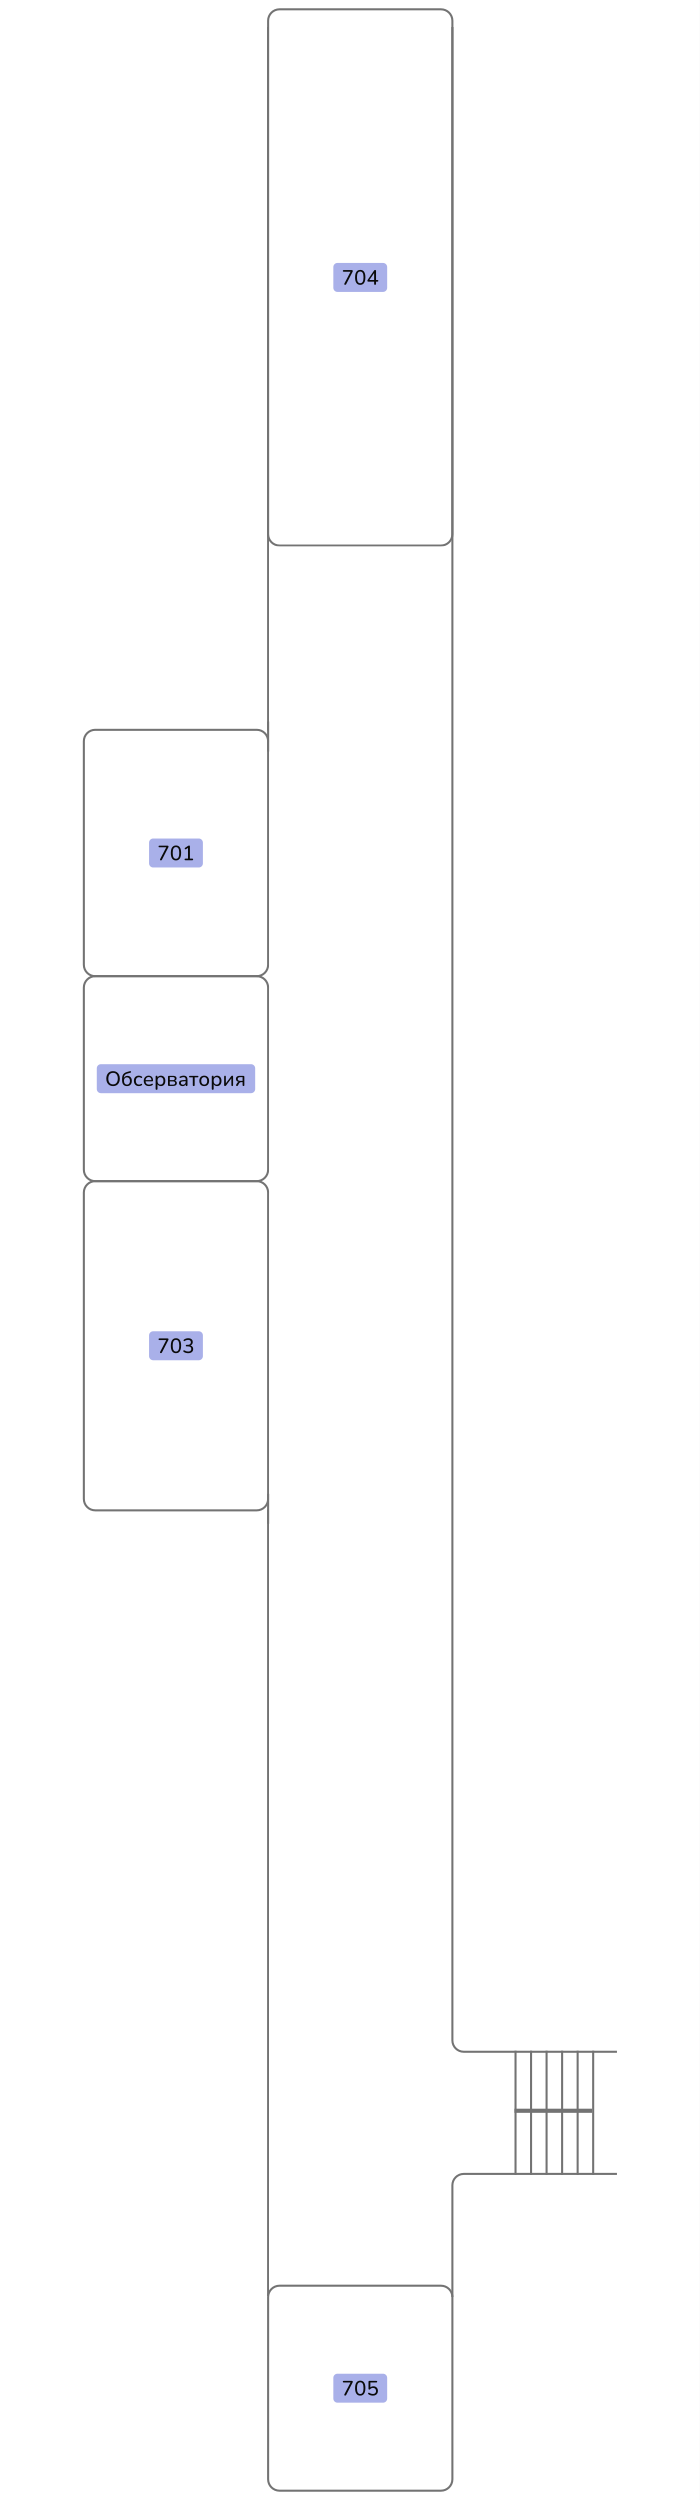
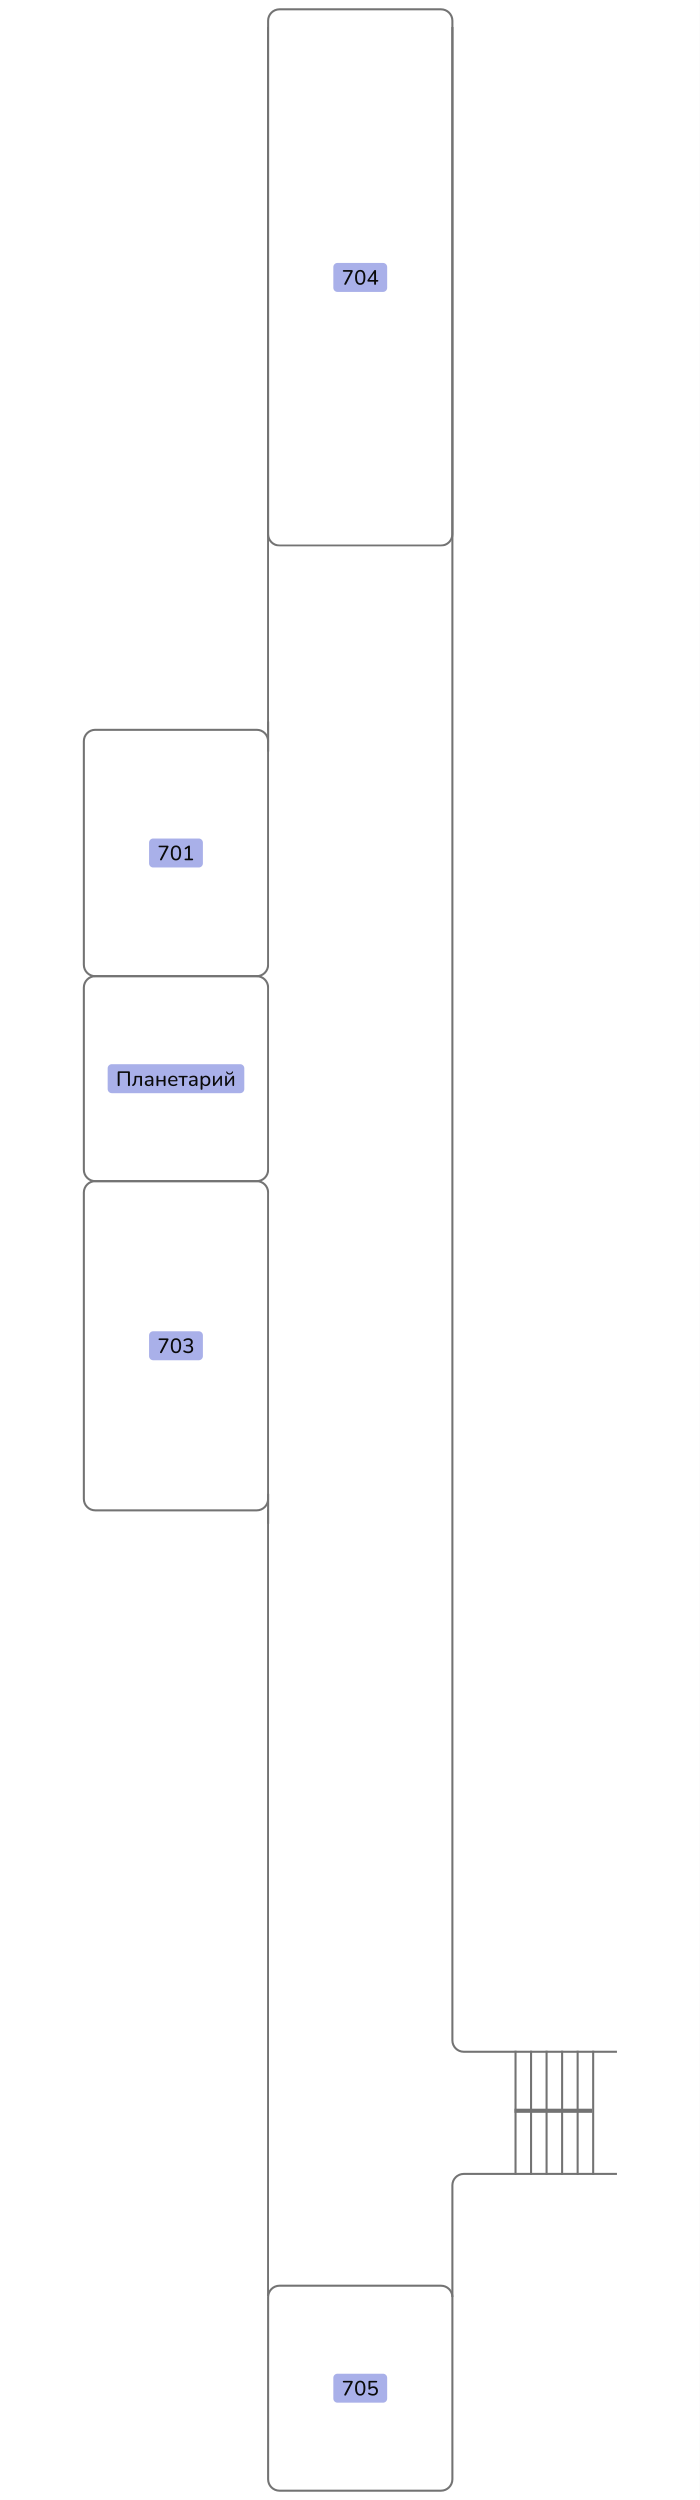
<svg xmlns="http://www.w3.org/2000/svg" width="676" height="2415" viewBox="0 0 676 2415" fill="none">
  <g id="floor-7">
    <rect width="676" height="2415" fill="white" />
    <g id="Left">
      <rect width="252" height="2210" transform="translate(8 8)" fill="white" />
      <g id="Left Inner" clip-path="url(#clip0_157_2)">
        <g id="Frame">
          <mask id="path-1-inside-1_157_2" fill="white">
            <path d="M80 26H260V706H80V26Z" />
          </mask>
          <path d="M260 26H258V706H260H262V26H260Z" fill="#737373" mask="url(#path-1-inside-1_157_2)" />
        </g>
        <g id="location-id-701">
          <rect x="81" y="705" width="178" height="238" rx="11" stroke="#737373" stroke-width="2" />
          <g id="Frame 1">
            <rect x="144" y="810" width="52" height="28" rx="4" fill="#A9B0E9" />
            <path id="number" d="M155.38 831.14C155.167 831.14 154.98 831.087 154.82 830.98C154.673 830.873 154.58 830.733 154.54 830.56C154.513 830.373 154.56 830.16 154.68 829.92L161.02 817.74V818.48H153.98C153.713 818.48 153.507 818.413 153.36 818.28C153.213 818.133 153.14 817.94 153.14 817.7C153.14 817.447 153.213 817.253 153.36 817.12C153.507 816.973 153.713 816.9 153.98 816.9H161.88C162.147 816.9 162.36 816.973 162.52 817.12C162.693 817.253 162.78 817.447 162.78 817.7C162.78 817.913 162.753 818.1 162.7 818.26C162.647 818.407 162.567 818.58 162.46 818.78L156.42 830.52C156.313 830.733 156.173 830.893 156 831C155.84 831.093 155.633 831.14 155.38 831.14ZM169.992 831.18C168.366 831.18 167.126 830.56 166.272 829.32C165.432 828.067 165.012 826.273 165.012 823.94C165.012 822.353 165.199 821.027 165.572 819.96C165.959 818.893 166.519 818.087 167.252 817.54C167.999 816.993 168.912 816.72 169.992 816.72C171.632 816.72 172.872 817.333 173.712 818.56C174.552 819.773 174.972 821.56 174.972 823.92C174.972 825.48 174.779 826.8 174.392 827.88C174.019 828.96 173.466 829.78 172.732 830.34C171.999 830.9 171.086 831.18 169.992 831.18ZM169.992 829.6C171.059 829.6 171.852 829.14 172.372 828.22C172.892 827.3 173.152 825.867 173.152 823.92C173.152 821.973 172.892 820.553 172.372 819.66C171.866 818.753 171.072 818.3 169.992 818.3C168.926 818.3 168.132 818.753 167.612 819.66C167.092 820.553 166.832 821.973 166.832 823.92C166.832 825.867 167.092 827.3 167.612 828.22C168.132 829.14 168.926 829.6 169.992 829.6ZM179.084 831C178.831 831 178.631 830.927 178.484 830.78C178.338 830.633 178.264 830.44 178.264 830.2C178.264 829.947 178.338 829.753 178.484 829.62C178.631 829.487 178.831 829.42 179.084 829.42H181.604V818.44H182.564L179.644 820.32C179.458 820.44 179.278 820.493 179.104 820.48C178.944 820.453 178.804 820.387 178.684 820.28C178.564 820.16 178.484 820.02 178.444 819.86C178.404 819.7 178.411 819.54 178.464 819.38C178.531 819.207 178.664 819.067 178.864 818.96L181.624 817.16C181.824 817.04 182.011 816.947 182.184 816.88C182.371 816.8 182.551 816.76 182.724 816.76C182.924 816.76 183.098 816.82 183.244 816.94C183.391 817.06 183.464 817.253 183.464 817.52V829.42H185.784C186.051 829.42 186.251 829.487 186.384 829.62C186.531 829.753 186.604 829.947 186.604 830.2C186.604 830.453 186.531 830.653 186.384 830.8C186.251 830.933 186.051 831 185.784 831H179.084Z" fill="#0A0A0A" />
          </g>
        </g>
        <g id="location-id-702">
          <rect x="81" y="943" width="178" height="198" rx="11" stroke="#737373" stroke-width="2" />
          <g id="Frame 1_2">
-             <rect x="93.5" y="1028" width="153" height="28" rx="4" fill="#A9B0E9" />
-             <path id="number_2" d="M109.22 1049.18C107.887 1049.18 106.733 1048.89 105.76 1048.3C104.787 1047.7 104.027 1046.86 103.48 1045.78C102.947 1044.69 102.68 1043.41 102.68 1041.94C102.68 1040.83 102.833 1039.84 103.14 1038.96C103.447 1038.07 103.88 1037.31 104.44 1036.68C105.013 1036.04 105.7 1035.55 106.5 1035.22C107.313 1034.89 108.22 1034.72 109.22 1034.72C110.553 1034.72 111.707 1035.01 112.68 1035.6C113.653 1036.19 114.407 1037.02 114.94 1038.1C115.473 1039.18 115.74 1040.45 115.74 1041.92C115.74 1043.03 115.587 1044.03 115.28 1044.92C114.973 1045.81 114.533 1046.58 113.96 1047.22C113.4 1047.86 112.72 1048.35 111.92 1048.68C111.12 1049.01 110.22 1049.18 109.22 1049.18ZM109.22 1047.54C110.18 1047.54 111 1047.32 111.68 1046.88C112.36 1046.44 112.88 1045.8 113.24 1044.96C113.613 1044.12 113.8 1043.11 113.8 1041.94C113.8 1040.17 113.4 1038.79 112.6 1037.82C111.813 1036.85 110.687 1036.36 109.22 1036.36C108.26 1036.36 107.433 1036.58 106.74 1037.02C106.06 1037.45 105.54 1038.08 105.18 1038.92C104.82 1039.75 104.64 1040.75 104.64 1041.94C104.64 1043.7 105.04 1045.07 105.84 1046.06C106.64 1047.05 107.767 1047.54 109.22 1047.54ZM122.71 1049.18C121.723 1049.18 120.87 1048.97 120.15 1048.56C119.43 1048.13 118.876 1047.51 118.49 1046.68C118.116 1045.84 117.93 1044.82 117.93 1043.62V1042.12C117.93 1040.83 118.103 1039.75 118.45 1038.88C118.81 1038 119.343 1037.29 120.05 1036.76C120.77 1036.23 121.663 1035.81 122.73 1035.52L125.57 1034.74C125.836 1034.67 126.056 1034.69 126.23 1034.78C126.416 1034.87 126.543 1035.04 126.61 1035.28C126.663 1035.53 126.623 1035.75 126.49 1035.92C126.37 1036.09 126.17 1036.21 125.89 1036.28L122.85 1037.1C122.143 1037.29 121.55 1037.57 121.07 1037.96C120.603 1038.35 120.25 1038.82 120.01 1039.38C119.77 1039.94 119.65 1040.58 119.65 1041.3V1042.16H119.37C119.516 1041.57 119.763 1041.07 120.11 1040.64C120.456 1040.2 120.883 1039.86 121.39 1039.62C121.91 1039.38 122.49 1039.26 123.13 1039.26C123.97 1039.26 124.703 1039.46 125.33 1039.86C125.97 1040.26 126.47 1040.83 126.83 1041.56C127.19 1042.29 127.37 1043.16 127.37 1044.16C127.37 1045.19 127.176 1046.07 126.79 1046.82C126.403 1047.57 125.863 1048.15 125.17 1048.56C124.476 1048.97 123.656 1049.18 122.71 1049.18ZM122.63 1047.74C123.243 1047.74 123.763 1047.61 124.19 1047.34C124.616 1047.06 124.943 1046.66 125.17 1046.14C125.41 1045.62 125.53 1044.98 125.53 1044.22C125.53 1043.1 125.27 1042.23 124.75 1041.62C124.243 1041.01 123.543 1040.7 122.65 1040.7C122.05 1040.7 121.53 1040.84 121.09 1041.12C120.663 1041.39 120.336 1041.77 120.11 1042.28C119.883 1042.77 119.77 1043.37 119.77 1044.08C119.77 1045.28 120.016 1046.19 120.51 1046.82C121.016 1047.43 121.723 1047.74 122.63 1047.74ZM134.135 1049.18C133.149 1049.18 132.295 1048.97 131.575 1048.56C130.855 1048.13 130.302 1047.54 129.915 1046.78C129.529 1046.01 129.335 1045.1 129.335 1044.06C129.335 1043.29 129.442 1042.59 129.655 1041.98C129.882 1041.37 130.202 1040.85 130.615 1040.42C131.029 1039.98 131.529 1039.65 132.115 1039.42C132.715 1039.19 133.389 1039.08 134.135 1039.08C134.602 1039.08 135.095 1039.15 135.615 1039.3C136.135 1039.45 136.615 1039.69 137.055 1040.02C137.202 1040.13 137.295 1040.25 137.335 1040.4C137.375 1040.53 137.375 1040.67 137.335 1040.82C137.309 1040.97 137.242 1041.09 137.135 1041.2C137.042 1041.29 136.915 1041.35 136.755 1041.36C136.609 1041.37 136.449 1041.33 136.275 1041.22C135.955 1040.98 135.615 1040.81 135.255 1040.7C134.909 1040.59 134.575 1040.54 134.255 1040.54C133.762 1040.54 133.322 1040.62 132.935 1040.78C132.562 1040.94 132.242 1041.17 131.975 1041.48C131.722 1041.77 131.529 1042.14 131.395 1042.58C131.262 1043.01 131.195 1043.51 131.195 1044.08C131.195 1045.21 131.462 1046.11 131.995 1046.76C132.529 1047.4 133.282 1047.72 134.255 1047.72C134.575 1047.72 134.909 1047.67 135.255 1047.58C135.602 1047.47 135.942 1047.3 136.275 1047.06C136.449 1046.95 136.609 1046.91 136.755 1046.94C136.902 1046.95 137.022 1047.01 137.115 1047.12C137.222 1047.21 137.289 1047.33 137.315 1047.48C137.342 1047.61 137.329 1047.75 137.275 1047.9C137.235 1048.05 137.142 1048.17 136.995 1048.26C136.569 1048.58 136.102 1048.81 135.595 1048.96C135.089 1049.11 134.602 1049.18 134.135 1049.18ZM143.927 1049.18C142.874 1049.18 141.967 1048.98 141.207 1048.58C140.461 1048.17 139.881 1047.59 139.467 1046.84C139.054 1046.08 138.847 1045.19 138.847 1044.16C138.847 1043.15 139.047 1042.26 139.447 1041.5C139.861 1040.74 140.421 1040.15 141.127 1039.72C141.847 1039.29 142.667 1039.08 143.587 1039.08C144.241 1039.08 144.827 1039.19 145.347 1039.42C145.881 1039.63 146.334 1039.95 146.707 1040.36C147.081 1040.77 147.361 1041.28 147.547 1041.88C147.747 1042.47 147.847 1043.13 147.847 1043.88C147.847 1044.09 147.781 1044.26 147.647 1044.38C147.527 1044.49 147.347 1044.54 147.107 1044.54H140.267V1043.38H146.647L146.307 1043.66C146.307 1042.97 146.201 1042.38 145.987 1041.9C145.787 1041.41 145.487 1041.03 145.087 1040.78C144.701 1040.53 144.214 1040.4 143.627 1040.4C142.987 1040.4 142.441 1040.55 141.987 1040.86C141.534 1041.15 141.187 1041.57 140.947 1042.12C140.707 1042.65 140.587 1043.27 140.587 1043.98V1044.1C140.587 1045.3 140.874 1046.21 141.447 1046.82C142.021 1047.43 142.847 1047.74 143.927 1047.74C144.354 1047.74 144.787 1047.69 145.227 1047.58C145.681 1047.47 146.114 1047.28 146.527 1047C146.727 1046.88 146.907 1046.83 147.067 1046.84C147.241 1046.84 147.381 1046.89 147.487 1047C147.594 1047.09 147.661 1047.21 147.687 1047.36C147.714 1047.49 147.694 1047.64 147.627 1047.8C147.561 1047.96 147.434 1048.1 147.247 1048.22C146.807 1048.53 146.281 1048.77 145.667 1048.94C145.067 1049.1 144.487 1049.18 143.927 1049.18ZM151.226 1052.74C150.946 1052.74 150.726 1052.66 150.566 1052.5C150.406 1052.34 150.326 1052.11 150.326 1051.82V1040.04C150.326 1039.73 150.406 1039.51 150.566 1039.36C150.726 1039.2 150.946 1039.12 151.226 1039.12C151.519 1039.12 151.739 1039.2 151.886 1039.36C152.046 1039.51 152.126 1039.73 152.126 1040.04V1041.86L151.906 1041.5C152.119 1040.77 152.539 1040.18 153.166 1039.74C153.792 1039.3 154.546 1039.08 155.426 1039.08C156.292 1039.08 157.046 1039.29 157.686 1039.7C158.326 1040.1 158.826 1040.68 159.186 1041.44C159.546 1042.19 159.726 1043.08 159.726 1044.12C159.726 1045.15 159.546 1046.05 159.186 1046.82C158.839 1047.58 158.339 1048.17 157.686 1048.58C157.046 1048.98 156.292 1049.18 155.426 1049.18C154.559 1049.18 153.812 1048.96 153.186 1048.52C152.559 1048.08 152.139 1047.5 151.926 1046.78H152.146V1051.82C152.146 1052.11 152.066 1052.34 151.906 1052.5C151.746 1052.66 151.519 1052.74 151.226 1052.74ZM155.006 1047.74C155.579 1047.74 156.079 1047.6 156.506 1047.32C156.946 1047.04 157.286 1046.63 157.526 1046.1C157.766 1045.57 157.886 1044.91 157.886 1044.12C157.886 1042.95 157.626 1042.05 157.106 1041.44C156.586 1040.83 155.886 1040.52 155.006 1040.52C154.419 1040.52 153.906 1040.66 153.466 1040.94C153.039 1041.21 152.706 1041.61 152.466 1042.14C152.239 1042.67 152.126 1043.33 152.126 1044.12C152.126 1045.29 152.386 1046.19 152.906 1046.82C153.426 1047.43 154.126 1047.74 155.006 1047.74ZM163.219 1049C162.912 1049 162.679 1048.92 162.519 1048.76C162.359 1048.6 162.279 1048.37 162.279 1048.06V1040.2C162.279 1039.89 162.359 1039.66 162.519 1039.5C162.679 1039.34 162.912 1039.26 163.219 1039.26H167.139C167.925 1039.26 168.565 1039.36 169.059 1039.56C169.565 1039.76 169.939 1040.05 170.179 1040.42C170.419 1040.79 170.539 1041.26 170.539 1041.82C170.539 1042.43 170.325 1042.95 169.899 1043.38C169.472 1043.81 168.912 1044.06 168.219 1044.14V1043.88C169.045 1043.91 169.692 1044.15 170.159 1044.6C170.625 1045.04 170.859 1045.61 170.859 1046.3C170.859 1047.13 170.552 1047.79 169.939 1048.28C169.325 1048.76 168.445 1049 167.299 1049H163.219ZM163.999 1047.8H167.199C167.839 1047.8 168.325 1047.67 168.659 1047.4C169.005 1047.12 169.179 1046.73 169.179 1046.22C169.179 1045.7 169.005 1045.31 168.659 1045.04C168.325 1044.77 167.839 1044.64 167.199 1044.64H163.999V1047.8ZM163.999 1043.44H167.039C167.612 1043.44 168.052 1043.31 168.359 1043.04C168.679 1042.77 168.839 1042.41 168.839 1041.94C168.839 1041.46 168.679 1041.09 168.359 1040.84C168.052 1040.59 167.612 1040.46 167.039 1040.46H163.999V1043.44ZM176.414 1049.18C175.747 1049.18 175.141 1049.05 174.594 1048.78C174.061 1048.51 173.641 1048.15 173.334 1047.7C173.041 1047.25 172.894 1046.74 172.894 1046.18C172.894 1045.46 173.074 1044.89 173.434 1044.48C173.794 1044.07 174.401 1043.77 175.254 1043.6C176.107 1043.41 177.254 1043.32 178.694 1043.32H179.634V1044.48H178.734C177.707 1044.48 176.894 1044.53 176.294 1044.62C175.707 1044.71 175.294 1044.88 175.054 1045.12C174.814 1045.35 174.694 1045.67 174.694 1046.08C174.694 1046.6 174.874 1047.03 175.234 1047.36C175.607 1047.69 176.114 1047.86 176.754 1047.86C177.261 1047.86 177.707 1047.74 178.094 1047.5C178.481 1047.25 178.787 1046.91 179.014 1046.5C179.241 1046.07 179.354 1045.59 179.354 1045.04V1042.74C179.354 1041.95 179.194 1041.39 178.874 1041.04C178.554 1040.68 178.014 1040.5 177.254 1040.5C176.814 1040.5 176.361 1040.56 175.894 1040.68C175.427 1040.8 174.941 1040.99 174.434 1041.24C174.234 1041.33 174.061 1041.37 173.914 1041.34C173.767 1041.3 173.647 1041.22 173.554 1041.1C173.474 1040.97 173.427 1040.83 173.414 1040.68C173.414 1040.52 173.447 1040.37 173.514 1040.22C173.594 1040.07 173.727 1039.97 173.914 1039.9C174.501 1039.61 175.081 1039.4 175.654 1039.28C176.241 1039.15 176.787 1039.08 177.294 1039.08C178.161 1039.08 178.874 1039.22 179.434 1039.5C179.994 1039.77 180.414 1040.19 180.694 1040.76C180.974 1041.32 181.114 1042.04 181.114 1042.92V1048.2C181.114 1048.51 181.041 1048.74 180.894 1048.9C180.747 1049.06 180.534 1049.14 180.254 1049.14C179.987 1049.14 179.774 1049.06 179.614 1048.9C179.467 1048.74 179.394 1048.51 179.394 1048.2V1046.78H179.574C179.467 1047.27 179.267 1047.7 178.974 1048.06C178.681 1048.42 178.314 1048.7 177.874 1048.9C177.447 1049.09 176.961 1049.18 176.414 1049.18ZM187.153 1049.14C186.859 1049.14 186.633 1049.06 186.473 1048.9C186.313 1048.74 186.233 1048.51 186.233 1048.2V1040.72H183.393C182.859 1040.72 182.593 1040.47 182.593 1039.98C182.593 1039.75 182.666 1039.58 182.813 1039.46C182.959 1039.33 183.153 1039.26 183.393 1039.26H190.873C191.419 1039.26 191.693 1039.5 191.693 1039.98C191.693 1040.22 191.619 1040.41 191.473 1040.54C191.339 1040.66 191.139 1040.72 190.873 1040.72H188.053V1048.2C188.053 1048.51 187.973 1048.74 187.813 1048.9C187.666 1049.06 187.446 1049.14 187.153 1049.14ZM197.278 1049.18C196.318 1049.18 195.485 1048.97 194.778 1048.56C194.071 1048.15 193.525 1047.56 193.138 1046.8C192.751 1046.04 192.558 1045.15 192.558 1044.12C192.558 1043.35 192.665 1042.65 192.878 1042.04C193.105 1041.41 193.425 1040.88 193.838 1040.44C194.251 1040 194.745 1039.67 195.318 1039.44C195.905 1039.2 196.558 1039.08 197.278 1039.08C198.238 1039.08 199.071 1039.29 199.778 1039.7C200.485 1040.11 201.031 1040.7 201.418 1041.46C201.805 1042.21 201.998 1043.09 201.998 1044.12C201.998 1044.89 201.885 1045.59 201.658 1046.22C201.445 1046.85 201.131 1047.38 200.718 1047.82C200.305 1048.26 199.805 1048.6 199.218 1048.84C198.645 1049.07 197.998 1049.18 197.278 1049.18ZM197.278 1047.74C197.865 1047.74 198.371 1047.6 198.798 1047.32C199.238 1047.04 199.571 1046.63 199.798 1046.1C200.038 1045.57 200.158 1044.91 200.158 1044.12C200.158 1042.95 199.898 1042.05 199.378 1041.44C198.858 1040.83 198.158 1040.52 197.278 1040.52C196.705 1040.52 196.198 1040.66 195.758 1040.94C195.331 1041.21 194.998 1041.61 194.758 1042.14C194.518 1042.67 194.398 1043.33 194.398 1044.12C194.398 1045.29 194.658 1046.19 195.178 1046.82C195.711 1047.43 196.411 1047.74 197.278 1047.74ZM205.464 1052.74C205.184 1052.74 204.964 1052.66 204.804 1052.5C204.644 1052.34 204.564 1052.11 204.564 1051.82V1040.04C204.564 1039.73 204.644 1039.51 204.804 1039.36C204.964 1039.2 205.184 1039.12 205.464 1039.12C205.757 1039.12 205.977 1039.2 206.124 1039.36C206.284 1039.51 206.364 1039.73 206.364 1040.04V1041.86L206.144 1041.5C206.357 1040.77 206.777 1040.18 207.404 1039.74C208.031 1039.3 208.784 1039.08 209.664 1039.08C210.531 1039.08 211.284 1039.29 211.924 1039.7C212.564 1040.1 213.064 1040.68 213.424 1041.44C213.784 1042.19 213.964 1043.08 213.964 1044.12C213.964 1045.15 213.784 1046.05 213.424 1046.82C213.077 1047.58 212.577 1048.17 211.924 1048.58C211.284 1048.98 210.531 1049.18 209.664 1049.18C208.797 1049.18 208.051 1048.96 207.424 1048.52C206.797 1048.08 206.377 1047.5 206.164 1046.78H206.384V1051.82C206.384 1052.11 206.304 1052.34 206.144 1052.5C205.984 1052.66 205.757 1052.74 205.464 1052.74ZM209.244 1047.74C209.817 1047.74 210.317 1047.6 210.744 1047.32C211.184 1047.04 211.524 1046.63 211.764 1046.1C212.004 1045.57 212.124 1044.91 212.124 1044.12C212.124 1042.95 211.864 1042.05 211.344 1041.44C210.824 1040.83 210.124 1040.52 209.244 1040.52C208.657 1040.52 208.144 1040.66 207.704 1040.94C207.277 1041.21 206.944 1041.61 206.704 1042.14C206.477 1042.67 206.364 1043.33 206.364 1044.12C206.364 1045.29 206.624 1046.19 207.144 1046.82C207.664 1047.43 208.364 1047.74 209.244 1047.74ZM217.357 1049.14C217.184 1049.14 217.03 1049.11 216.897 1049.04C216.777 1048.97 216.684 1048.87 216.617 1048.72C216.55 1048.57 216.517 1048.39 216.517 1048.16V1040C216.517 1039.72 216.59 1039.51 216.737 1039.36C216.884 1039.2 217.09 1039.12 217.357 1039.12C217.61 1039.12 217.81 1039.2 217.957 1039.36C218.104 1039.51 218.177 1039.72 218.177 1040V1047.22H217.657L223.297 1039.7C223.404 1039.55 223.537 1039.42 223.697 1039.3C223.857 1039.18 224.07 1039.12 224.337 1039.12C224.524 1039.12 224.677 1039.15 224.797 1039.22C224.917 1039.29 225.004 1039.39 225.057 1039.54C225.124 1039.67 225.157 1039.85 225.157 1040.08V1048.26C225.157 1048.53 225.084 1048.74 224.937 1048.9C224.804 1049.06 224.61 1049.14 224.357 1049.14C224.077 1049.14 223.864 1049.06 223.717 1048.9C223.584 1048.74 223.517 1048.53 223.517 1048.26V1041.02H224.037L218.397 1048.56C218.29 1048.71 218.157 1048.84 217.997 1048.96C217.837 1049.08 217.624 1049.14 217.357 1049.14ZM235.175 1049.14C234.908 1049.14 234.702 1049.07 234.555 1048.92C234.408 1048.76 234.335 1048.54 234.335 1048.26V1045.36H232.995C232.502 1045.36 232.075 1045.49 231.715 1045.74C231.355 1045.99 231.068 1046.31 230.855 1046.7L229.755 1048.62C229.622 1048.85 229.462 1048.99 229.275 1049.06C229.102 1049.14 228.922 1049.15 228.735 1049.1C228.562 1049.06 228.408 1048.97 228.275 1048.84C228.142 1048.71 228.055 1048.55 228.015 1048.36C227.988 1048.17 228.042 1047.98 228.175 1047.78L229.035 1046.28C229.262 1045.91 229.562 1045.59 229.935 1045.32C230.308 1045.05 230.695 1044.92 231.095 1044.92H231.375V1045.1C230.282 1045.1 229.428 1044.85 228.815 1044.34C228.202 1043.83 227.895 1043.13 227.895 1042.22C227.895 1041.62 228.028 1041.1 228.295 1040.66C228.575 1040.21 228.982 1039.86 229.515 1039.62C230.048 1039.38 230.715 1039.26 231.515 1039.26H235.095C235.388 1039.26 235.615 1039.34 235.775 1039.5C235.948 1039.66 236.035 1039.89 236.035 1040.2V1048.26C236.035 1048.54 235.955 1048.76 235.795 1048.92C235.648 1049.07 235.442 1049.14 235.175 1049.14ZM231.875 1044.1H234.335V1040.52H231.875C231.115 1040.52 230.555 1040.68 230.195 1041C229.835 1041.31 229.655 1041.74 229.655 1042.3C229.655 1042.86 229.835 1043.3 230.195 1043.62C230.555 1043.94 231.115 1044.1 231.875 1044.1Z" fill="#0A0A0A" />
+             <rect x="104" y="1028" width="132" height="28" rx="4" fill="#A9B0E9" />
+             <path id="number_2" d="M114.62 1049.14C114.327 1049.14 114.1 1049.06 113.94 1048.9C113.78 1048.73 113.7 1048.49 113.7 1048.18V1035.9C113.7 1035.58 113.787 1035.33 113.96 1035.16C114.133 1034.99 114.38 1034.9 114.7 1034.9H124.46C124.793 1034.9 125.047 1034.99 125.22 1035.16C125.393 1035.33 125.48 1035.58 125.48 1035.9V1048.18C125.48 1048.49 125.4 1048.73 125.24 1048.9C125.08 1049.06 124.847 1049.14 124.54 1049.14C124.247 1049.14 124.02 1049.06 123.86 1048.9C123.7 1048.73 123.62 1048.49 123.62 1048.18V1036.48H115.56V1048.18C115.56 1048.49 115.48 1048.73 115.32 1048.9C115.173 1049.06 114.94 1049.14 114.62 1049.14ZM136.276 1049.14C135.983 1049.14 135.756 1049.06 135.596 1048.9C135.436 1048.74 135.356 1048.51 135.356 1048.2V1040.72H131.636V1041.92C131.636 1042.93 131.583 1043.83 131.476 1044.62C131.37 1045.39 131.203 1046.07 130.976 1046.64C130.763 1047.21 130.476 1047.69 130.116 1048.08C129.77 1048.47 129.336 1048.78 128.816 1049.02C128.616 1049.11 128.43 1049.14 128.256 1049.1C128.083 1049.07 127.936 1049 127.816 1048.88C127.71 1048.76 127.636 1048.62 127.596 1048.46C127.57 1048.3 127.59 1048.14 127.656 1047.98C127.723 1047.82 127.856 1047.69 128.056 1047.58C128.43 1047.37 128.736 1047.11 128.976 1046.8C129.216 1046.48 129.403 1046.09 129.536 1045.64C129.683 1045.19 129.783 1044.65 129.836 1044.04C129.903 1043.43 129.936 1042.71 129.936 1041.88V1040.3C129.936 1039.97 130.023 1039.71 130.196 1039.54C130.383 1039.35 130.643 1039.26 130.976 1039.26H136.156C136.49 1039.26 136.743 1039.35 136.916 1039.54C137.09 1039.71 137.176 1039.97 137.176 1040.3V1048.2C137.176 1048.51 137.096 1048.74 136.936 1048.9C136.776 1049.06 136.556 1049.14 136.276 1049.14ZM143.398 1049.18C142.732 1049.18 142.125 1049.05 141.578 1048.78C141.045 1048.51 140.625 1048.15 140.318 1047.7C140.025 1047.25 139.878 1046.74 139.878 1046.18C139.878 1045.46 140.058 1044.89 140.418 1044.48C140.778 1044.07 141.385 1043.77 142.238 1043.6C143.092 1043.41 144.238 1043.32 145.678 1043.32H146.618V1044.48H145.718C144.692 1044.48 143.878 1044.53 143.278 1044.62C142.692 1044.71 142.278 1044.88 142.038 1045.12C141.798 1045.35 141.678 1045.67 141.678 1046.08C141.678 1046.6 141.858 1047.03 142.218 1047.36C142.592 1047.69 143.098 1047.86 143.738 1047.86C144.245 1047.86 144.692 1047.74 145.078 1047.5C145.465 1047.25 145.772 1046.91 145.998 1046.5C146.225 1046.07 146.338 1045.59 146.338 1045.04V1042.74C146.338 1041.95 146.178 1041.39 145.858 1041.04C145.538 1040.68 144.998 1040.5 144.238 1040.5C143.798 1040.5 143.345 1040.56 142.878 1040.68C142.412 1040.8 141.925 1040.99 141.418 1041.24C141.218 1041.33 141.045 1041.37 140.898 1041.34C140.752 1041.3 140.632 1041.22 140.538 1041.1C140.458 1040.97 140.412 1040.83 140.398 1040.68C140.398 1040.52 140.432 1040.37 140.498 1040.22C140.578 1040.07 140.712 1039.97 140.898 1039.9C141.485 1039.61 142.065 1039.4 142.638 1039.28C143.225 1039.15 143.772 1039.08 144.278 1039.08C145.145 1039.08 145.858 1039.22 146.418 1039.5C146.978 1039.77 147.398 1040.19 147.678 1040.76C147.958 1041.32 148.098 1042.04 148.098 1042.92V1048.2C148.098 1048.51 148.025 1048.74 147.878 1048.9C147.732 1049.06 147.518 1049.14 147.238 1049.14C146.972 1049.14 146.758 1049.06 146.598 1048.9C146.452 1048.74 146.378 1048.51 146.378 1048.2V1046.78H146.558C146.452 1047.27 146.252 1047.7 145.958 1048.06C145.665 1048.42 145.298 1048.7 144.858 1048.9C144.432 1049.09 143.945 1049.18 143.398 1049.18ZM152.097 1049.14C151.804 1049.14 151.577 1049.06 151.417 1048.9C151.257 1048.74 151.177 1048.51 151.177 1048.2V1040.04C151.177 1039.73 151.257 1039.51 151.417 1039.36C151.577 1039.2 151.804 1039.12 152.097 1039.12C152.391 1039.12 152.611 1039.2 152.757 1039.36C152.917 1039.51 152.997 1039.73 152.997 1040.04V1043.26H158.077V1040.04C158.077 1039.73 158.151 1039.51 158.297 1039.36C158.457 1039.2 158.684 1039.12 158.977 1039.12C159.271 1039.12 159.497 1039.2 159.657 1039.36C159.817 1039.51 159.897 1039.73 159.897 1040.04V1048.2C159.897 1048.51 159.817 1048.74 159.657 1048.9C159.497 1049.06 159.271 1049.14 158.977 1049.14C158.684 1049.14 158.457 1049.06 158.297 1048.9C158.151 1048.74 158.077 1048.51 158.077 1048.2V1044.72H152.997V1048.2C152.997 1048.51 152.924 1048.74 152.777 1048.9C152.631 1049.06 152.404 1049.14 152.097 1049.14ZM167.513 1049.18C166.46 1049.18 165.553 1048.98 164.793 1048.58C164.046 1048.17 163.466 1047.59 163.053 1046.84C162.64 1046.08 162.433 1045.19 162.433 1044.16C162.433 1043.15 162.633 1042.26 163.033 1041.5C163.446 1040.74 164.006 1040.15 164.713 1039.72C165.433 1039.29 166.253 1039.08 167.173 1039.08C167.826 1039.08 168.413 1039.19 168.933 1039.42C169.466 1039.63 169.92 1039.95 170.293 1040.36C170.666 1040.77 170.946 1041.28 171.133 1041.88C171.333 1042.47 171.433 1043.13 171.433 1043.88C171.433 1044.09 171.366 1044.26 171.233 1044.38C171.113 1044.49 170.933 1044.54 170.693 1044.54H163.853V1043.38H170.233L169.893 1043.66C169.893 1042.97 169.786 1042.38 169.573 1041.9C169.373 1041.41 169.073 1041.03 168.673 1040.78C168.286 1040.53 167.8 1040.4 167.213 1040.4C166.573 1040.4 166.026 1040.55 165.573 1040.86C165.12 1041.15 164.773 1041.57 164.533 1042.12C164.293 1042.65 164.173 1043.27 164.173 1043.98V1044.1C164.173 1045.3 164.46 1046.21 165.033 1046.82C165.606 1047.43 166.433 1047.74 167.513 1047.74C167.94 1047.74 168.373 1047.69 168.813 1047.58C169.266 1047.47 169.7 1047.28 170.113 1047C170.313 1046.88 170.493 1046.83 170.653 1046.84C170.826 1046.84 170.966 1046.89 171.073 1047C171.18 1047.09 171.246 1047.21 171.273 1047.36C171.3 1047.49 171.28 1047.64 171.213 1047.8C171.146 1047.96 171.02 1048.1 170.833 1048.22C170.393 1048.53 169.866 1048.77 169.253 1048.94C168.653 1049.1 168.073 1049.18 167.513 1049.18ZM176.872 1049.14C176.578 1049.14 176.352 1049.06 176.192 1048.9C176.032 1048.74 175.952 1048.51 175.952 1048.2V1040.72H173.112C172.578 1040.72 172.312 1040.47 172.312 1039.98C172.312 1039.75 172.385 1039.58 172.532 1039.46C172.678 1039.33 172.872 1039.26 173.112 1039.26H180.592C181.138 1039.26 181.412 1039.5 181.412 1039.98C181.412 1040.22 181.338 1040.41 181.192 1040.54C181.058 1040.66 180.858 1040.72 180.592 1040.72H177.772V1048.2C177.772 1048.51 177.692 1048.74 177.532 1048.9C177.385 1049.06 177.165 1049.14 176.872 1049.14ZM186.015 1049.18C185.349 1049.18 184.742 1049.05 184.195 1048.78C183.662 1048.51 183.242 1048.15 182.935 1047.7C182.642 1047.25 182.495 1046.74 182.495 1046.18C182.495 1045.46 182.675 1044.89 183.035 1044.48C183.395 1044.07 184.002 1043.77 184.855 1043.6C185.709 1043.41 186.855 1043.32 188.295 1043.32H189.235V1044.48H188.335C187.309 1044.48 186.495 1044.53 185.895 1044.62C185.309 1044.71 184.895 1044.88 184.655 1045.12C184.415 1045.35 184.295 1045.67 184.295 1046.08C184.295 1046.6 184.475 1047.03 184.835 1047.36C185.209 1047.69 185.715 1047.86 186.355 1047.86C186.862 1047.86 187.309 1047.74 187.695 1047.5C188.082 1047.25 188.389 1046.91 188.615 1046.5C188.842 1046.07 188.955 1045.59 188.955 1045.04V1042.74C188.955 1041.95 188.795 1041.39 188.475 1041.04C188.155 1040.68 187.615 1040.5 186.855 1040.5C186.415 1040.5 185.962 1040.56 185.495 1040.68C185.029 1040.8 184.542 1040.99 184.035 1041.24C183.835 1041.33 183.662 1041.37 183.515 1041.34C183.369 1041.3 183.249 1041.22 183.155 1041.1C183.075 1040.97 183.029 1040.83 183.015 1040.68C183.015 1040.52 183.049 1040.37 183.115 1040.22C183.195 1040.07 183.329 1039.97 183.515 1039.9C184.102 1039.61 184.682 1039.4 185.255 1039.28C185.842 1039.15 186.389 1039.08 186.895 1039.08C187.762 1039.08 188.475 1039.22 189.035 1039.5C189.595 1039.77 190.015 1040.19 190.295 1040.76C190.575 1041.32 190.715 1042.04 190.715 1042.92V1048.2C190.715 1048.51 190.642 1048.74 190.495 1048.9C190.349 1049.06 190.135 1049.14 189.855 1049.14C189.589 1049.14 189.375 1049.06 189.215 1048.9C189.069 1048.74 188.995 1048.51 188.995 1048.2V1046.78H189.175C189.069 1047.27 188.869 1047.7 188.575 1048.06C188.282 1048.42 187.915 1048.7 187.475 1048.9C187.049 1049.09 186.562 1049.18 186.015 1049.18ZM194.694 1052.74C194.414 1052.74 194.194 1052.66 194.034 1052.5C193.874 1052.34 193.794 1052.11 193.794 1051.82V1040.04C193.794 1039.73 193.874 1039.51 194.034 1039.36C194.194 1039.2 194.414 1039.12 194.694 1039.12C194.988 1039.12 195.208 1039.2 195.354 1039.36C195.514 1039.51 195.594 1039.73 195.594 1040.04V1041.86L195.374 1041.5C195.588 1040.77 196.008 1040.18 196.634 1039.74C197.261 1039.3 198.014 1039.08 198.894 1039.08C199.761 1039.08 200.514 1039.29 201.154 1039.7C201.794 1040.1 202.294 1040.68 202.654 1041.44C203.014 1042.19 203.194 1043.08 203.194 1044.12C203.194 1045.15 203.014 1046.05 202.654 1046.82C202.308 1047.58 201.808 1048.17 201.154 1048.58C200.514 1048.98 199.761 1049.18 198.894 1049.18C198.028 1049.18 197.281 1048.96 196.654 1048.52C196.028 1048.08 195.608 1047.5 195.394 1046.78H195.614V1051.82C195.614 1052.11 195.534 1052.34 195.374 1052.5C195.214 1052.66 194.988 1052.74 194.694 1052.74ZM198.474 1047.74C199.048 1047.74 199.548 1047.6 199.974 1047.32C200.414 1047.04 200.754 1046.63 200.994 1046.1C201.234 1045.57 201.354 1044.91 201.354 1044.12C201.354 1042.95 201.094 1042.05 200.574 1041.44C200.054 1040.83 199.354 1040.52 198.474 1040.52C197.888 1040.52 197.374 1040.66 196.934 1040.94C196.508 1041.21 196.174 1041.61 195.934 1042.14C195.708 1042.67 195.594 1043.33 195.594 1044.12C195.594 1045.29 195.854 1046.19 196.374 1046.82C196.894 1047.43 197.594 1047.74 198.474 1047.74ZM206.588 1049.14C206.414 1049.14 206.261 1049.11 206.128 1049.04C206.008 1048.97 205.914 1048.87 205.848 1048.72C205.781 1048.57 205.748 1048.39 205.748 1048.16V1040C205.748 1039.72 205.821 1039.51 205.968 1039.36C206.114 1039.2 206.321 1039.12 206.588 1039.12C206.841 1039.12 207.041 1039.2 207.188 1039.36C207.334 1039.51 207.408 1039.72 207.408 1040V1047.22H206.888L212.528 1039.7C212.634 1039.55 212.768 1039.42 212.928 1039.3C213.088 1039.18 213.301 1039.12 213.568 1039.12C213.754 1039.12 213.908 1039.15 214.028 1039.22C214.148 1039.29 214.234 1039.39 214.287 1039.54C214.354 1039.67 214.388 1039.85 214.388 1040.08V1048.26C214.388 1048.53 214.314 1048.74 214.168 1048.9C214.034 1049.06 213.841 1049.14 213.588 1049.14C213.308 1049.14 213.094 1049.06 212.948 1048.9C212.814 1048.74 212.748 1048.53 212.748 1048.26V1041.02H213.268L207.628 1048.56C207.521 1048.71 207.388 1048.84 207.228 1048.96C207.068 1049.08 206.854 1049.14 206.588 1049.14ZM218.345 1049.14C218.172 1049.14 218.019 1049.11 217.885 1049.04C217.765 1048.97 217.672 1048.87 217.605 1048.72C217.539 1048.57 217.505 1048.39 217.505 1048.16V1040C217.505 1039.72 217.579 1039.51 217.725 1039.36C217.872 1039.2 218.079 1039.12 218.345 1039.12C218.599 1039.12 218.799 1039.2 218.945 1039.36C219.092 1039.51 219.165 1039.72 219.165 1040V1047.22H218.645L224.285 1039.7C224.392 1039.55 224.525 1039.42 224.685 1039.3C224.845 1039.18 225.059 1039.12 225.325 1039.12C225.512 1039.12 225.665 1039.15 225.785 1039.22C225.905 1039.29 225.992 1039.39 226.045 1039.54C226.112 1039.67 226.145 1039.85 226.145 1040.08V1048.26C226.145 1048.53 226.072 1048.74 225.925 1048.9C225.792 1049.06 225.599 1049.14 225.345 1049.14C225.065 1049.14 224.852 1049.06 224.705 1048.9C224.572 1048.74 224.505 1048.53 224.505 1048.26V1041.02H225.025L219.385 1048.56C219.279 1048.71 219.145 1048.84 218.985 1048.96C218.825 1049.08 218.612 1049.14 218.345 1049.14ZM221.825 1038.02C221.092 1038.02 220.425 1037.84 219.825 1037.48C219.225 1037.11 218.785 1036.55 218.505 1035.82C218.425 1035.62 218.412 1035.45 218.465 1035.32C218.532 1035.17 218.645 1035.07 218.805 1035.02C218.965 1034.97 219.105 1034.97 219.225 1035.04C219.359 1035.11 219.472 1035.24 219.565 1035.44C219.792 1035.92 220.092 1036.29 220.465 1036.54C220.852 1036.78 221.305 1036.9 221.825 1036.9C222.359 1036.9 222.812 1036.78 223.185 1036.54C223.559 1036.29 223.859 1035.92 224.085 1035.44C224.192 1035.24 224.305 1035.11 224.425 1035.04C224.545 1034.97 224.685 1034.97 224.845 1035.02C225.005 1035.07 225.112 1035.17 225.165 1035.32C225.232 1035.45 225.219 1035.62 225.125 1035.82C224.805 1036.55 224.359 1037.11 223.785 1037.48C223.212 1037.84 222.559 1038.02 221.825 1038.02Z" fill="#0A0A0A" />
          </g>
        </g>
        <g id="location-id-703">
          <rect x="81" y="1141" width="178" height="318" rx="11" stroke="#737373" stroke-width="2" />
          <g id="Frame 1_3">
            <rect x="144" y="1286" width="52" height="28" rx="4" fill="#A9B0E9" />
            <path id="number_3" d="M155.38 1307.14C155.167 1307.14 154.98 1307.09 154.82 1306.98C154.673 1306.87 154.58 1306.73 154.54 1306.56C154.513 1306.37 154.56 1306.16 154.68 1305.92L161.02 1293.74V1294.48H153.98C153.713 1294.48 153.507 1294.41 153.36 1294.28C153.213 1294.13 153.14 1293.94 153.14 1293.7C153.14 1293.45 153.213 1293.25 153.36 1293.12C153.507 1292.97 153.713 1292.9 153.98 1292.9H161.88C162.147 1292.9 162.36 1292.97 162.52 1293.12C162.693 1293.25 162.78 1293.45 162.78 1293.7C162.78 1293.91 162.753 1294.1 162.7 1294.26C162.647 1294.41 162.567 1294.58 162.46 1294.78L156.42 1306.52C156.313 1306.73 156.173 1306.89 156 1307C155.84 1307.09 155.633 1307.14 155.38 1307.14ZM169.992 1307.18C168.366 1307.18 167.126 1306.56 166.272 1305.32C165.432 1304.07 165.012 1302.27 165.012 1299.94C165.012 1298.35 165.199 1297.03 165.572 1295.96C165.959 1294.89 166.519 1294.09 167.252 1293.54C167.999 1292.99 168.912 1292.72 169.992 1292.72C171.632 1292.72 172.872 1293.33 173.712 1294.56C174.552 1295.77 174.972 1297.56 174.972 1299.92C174.972 1301.48 174.779 1302.8 174.392 1303.88C174.019 1304.96 173.466 1305.78 172.732 1306.34C171.999 1306.9 171.086 1307.18 169.992 1307.18ZM169.992 1305.6C171.059 1305.6 171.852 1305.14 172.372 1304.22C172.892 1303.3 173.152 1301.87 173.152 1299.92C173.152 1297.97 172.892 1296.55 172.372 1295.66C171.866 1294.75 171.072 1294.3 169.992 1294.3C168.926 1294.3 168.132 1294.75 167.612 1295.66C167.092 1296.55 166.832 1297.97 166.832 1299.92C166.832 1301.87 167.092 1303.3 167.612 1304.22C168.132 1305.14 168.926 1305.6 169.992 1305.6ZM181.804 1307.18C181.031 1307.18 180.258 1307.07 179.484 1306.86C178.711 1306.65 178.038 1306.33 177.464 1305.9C177.278 1305.77 177.151 1305.61 177.084 1305.44C177.018 1305.27 176.998 1305.11 177.024 1304.96C177.064 1304.8 177.144 1304.67 177.264 1304.56C177.384 1304.45 177.531 1304.39 177.704 1304.38C177.878 1304.35 178.064 1304.4 178.264 1304.52C178.838 1304.89 179.404 1305.17 179.964 1305.34C180.538 1305.5 181.131 1305.58 181.744 1305.58C182.398 1305.58 182.951 1305.49 183.404 1305.3C183.858 1305.1 184.198 1304.81 184.424 1304.44C184.664 1304.05 184.784 1303.59 184.784 1303.06C184.784 1302.26 184.524 1301.66 184.004 1301.26C183.484 1300.85 182.724 1300.64 181.724 1300.64H180.324C180.044 1300.64 179.831 1300.57 179.684 1300.44C179.538 1300.29 179.464 1300.1 179.464 1299.86C179.464 1299.61 179.538 1299.41 179.684 1299.28C179.831 1299.15 180.044 1299.08 180.324 1299.08H181.564C182.151 1299.08 182.651 1298.98 183.064 1298.78C183.478 1298.57 183.798 1298.27 184.024 1297.9C184.264 1297.53 184.384 1297.07 184.384 1296.54C184.384 1295.82 184.151 1295.27 183.684 1294.9C183.218 1294.51 182.544 1294.32 181.664 1294.32C181.091 1294.32 180.551 1294.41 180.044 1294.58C179.538 1294.74 179.024 1295.01 178.504 1295.4C178.331 1295.52 178.158 1295.58 177.984 1295.58C177.811 1295.57 177.664 1295.51 177.544 1295.4C177.438 1295.29 177.364 1295.17 177.324 1295.02C177.284 1294.86 177.291 1294.69 177.344 1294.52C177.398 1294.35 177.518 1294.19 177.704 1294.06C178.251 1293.63 178.878 1293.31 179.584 1293.08C180.304 1292.84 181.044 1292.72 181.804 1292.72C182.724 1292.72 183.511 1292.87 184.164 1293.16C184.831 1293.45 185.338 1293.87 185.684 1294.42C186.031 1294.95 186.204 1295.6 186.204 1296.36C186.204 1296.93 186.098 1297.46 185.884 1297.94C185.671 1298.41 185.364 1298.81 184.964 1299.14C184.578 1299.46 184.104 1299.69 183.544 1299.82V1299.6C184.518 1299.77 185.271 1300.18 185.804 1300.82C186.351 1301.45 186.624 1302.23 186.624 1303.18C186.624 1303.99 186.424 1304.71 186.024 1305.32C185.638 1305.92 185.084 1306.38 184.364 1306.7C183.644 1307.02 182.791 1307.18 181.804 1307.18Z" fill="#0A0A0A" />
          </g>
        </g>
        <g id="Frame_2">
          <mask id="path-12-inside-2_157_2" fill="white">
            <path d="M80 1458H260V2218H80V1458Z" />
          </mask>
          <path d="M260 1458H258V2218H260H262V1458H260Z" fill="#737373" mask="url(#path-12-inside-2_157_2)" />
        </g>
      </g>
    </g>
    <g id="Center" clip-path="url(#clip1_157_2)">
      <g id="location-id-704">
        <rect x="259" y="9" width="178" height="518" rx="11" stroke="#737373" stroke-width="2" />
        <g id="Frame 1_4">
          <rect x="322" y="254" width="52" height="28" rx="4" fill="#A9B0E9" />
          <path id="number_4" d="M333.38 275.14C333.167 275.14 332.98 275.087 332.82 274.98C332.673 274.873 332.58 274.733 332.54 274.56C332.513 274.373 332.56 274.16 332.68 273.92L339.02 261.74V262.48H331.98C331.713 262.48 331.507 262.413 331.36 262.28C331.213 262.133 331.14 261.94 331.14 261.7C331.14 261.447 331.213 261.253 331.36 261.12C331.507 260.973 331.713 260.9 331.98 260.9H339.88C340.147 260.9 340.36 260.973 340.52 261.12C340.693 261.253 340.78 261.447 340.78 261.7C340.78 261.913 340.753 262.1 340.7 262.26C340.647 262.407 340.567 262.58 340.46 262.78L334.42 274.52C334.313 274.733 334.173 274.893 334 275C333.84 275.093 333.633 275.14 333.38 275.14ZM347.992 275.18C346.366 275.18 345.126 274.56 344.272 273.32C343.432 272.067 343.012 270.273 343.012 267.94C343.012 266.353 343.199 265.027 343.572 263.96C343.959 262.893 344.519 262.087 345.252 261.54C345.999 260.993 346.912 260.72 347.992 260.72C349.632 260.72 350.872 261.333 351.712 262.56C352.552 263.773 352.972 265.56 352.972 267.92C352.972 269.48 352.779 270.8 352.392 271.88C352.019 272.96 351.466 273.78 350.732 274.34C349.999 274.9 349.086 275.18 347.992 275.18ZM347.992 273.6C349.059 273.6 349.852 273.14 350.372 272.22C350.892 271.3 351.152 269.867 351.152 267.92C351.152 265.973 350.892 264.553 350.372 263.66C349.866 262.753 349.072 262.3 347.992 262.3C346.926 262.3 346.132 262.753 345.612 263.66C345.092 264.553 344.832 265.973 344.832 267.92C344.832 269.867 345.092 271.3 345.612 272.22C346.132 273.14 346.926 273.6 347.992 273.6ZM362.324 275.14C362.031 275.14 361.804 275.06 361.644 274.9C361.484 274.74 361.404 274.507 361.404 274.2V272.06H355.844C355.551 272.06 355.311 271.993 355.124 271.86C354.951 271.727 354.864 271.52 354.864 271.24C354.864 271.08 354.904 270.913 354.984 270.74C355.064 270.567 355.204 270.333 355.404 270.04L361.344 261.38C361.491 261.18 361.644 261.027 361.804 260.92C361.978 260.813 362.171 260.76 362.384 260.76C362.624 260.76 362.824 260.84 362.984 261C363.158 261.147 363.244 261.38 363.244 261.7V270.48H364.604C364.898 270.48 365.118 270.547 365.264 270.68C365.411 270.813 365.484 271.007 365.484 271.26C365.484 271.527 365.411 271.727 365.264 271.86C365.118 271.993 364.898 272.06 364.604 272.06H363.244V274.2C363.244 274.507 363.164 274.74 363.004 274.9C362.844 275.06 362.618 275.14 362.324 275.14ZM361.404 270.48V263.08H361.904L356.504 270.98V270.48H361.404Z" fill="#0A0A0A" />
        </g>
      </g>
      <g id="location-id-wall-704">
        <rect width="176" height="180" transform="translate(260 528)" fill="white" />
      </g>
      <g id="location-id-701-wall">
        <rect x="260" y="706" width="176" height="240" rx="12" fill="white" />
      </g>
      <g id="location-id-702-wall">
        <rect x="260" y="944" width="176" height="200" rx="12" fill="white" />
      </g>
      <g id="location-id-703-wall">
        <rect x="260" y="1142" width="176" height="320" rx="12" fill="white" />
      </g>
      <g id="Frame_3">
        <rect x="260" y="1460" width="176" height="513" rx="12" fill="white" />
      </g>
      <g id="location-id-wall-stairs7">
        <rect x="260" y="1971" width="176" height="130" rx="12" fill="white" />
      </g>
      <g id="location-id-wall-705">
        <rect x="260" y="2099" width="176" height="110" rx="12" fill="white" />
      </g>
      <g id="location-id-705">
        <rect x="259" y="2208" width="178" height="198" rx="11" stroke="#737373" stroke-width="2" />
        <g id="Frame 1_5">
          <rect x="322" y="2293" width="52" height="28" rx="4" fill="#A9B0E9" />
          <path id="number_5" d="M333.38 2314.14C333.167 2314.14 332.98 2314.09 332.82 2313.98C332.673 2313.87 332.58 2313.73 332.54 2313.56C332.513 2313.37 332.56 2313.16 332.68 2312.92L339.02 2300.74V2301.48H331.98C331.713 2301.48 331.507 2301.41 331.36 2301.28C331.213 2301.13 331.14 2300.94 331.14 2300.7C331.14 2300.45 331.213 2300.25 331.36 2300.12C331.507 2299.97 331.713 2299.9 331.98 2299.9H339.88C340.147 2299.9 340.36 2299.97 340.52 2300.12C340.693 2300.25 340.78 2300.45 340.78 2300.7C340.78 2300.91 340.753 2301.1 340.7 2301.26C340.647 2301.41 340.567 2301.58 340.46 2301.78L334.42 2313.52C334.313 2313.73 334.173 2313.89 334 2314C333.84 2314.09 333.633 2314.14 333.38 2314.14ZM347.992 2314.18C346.366 2314.18 345.126 2313.56 344.272 2312.32C343.432 2311.07 343.012 2309.27 343.012 2306.94C343.012 2305.35 343.199 2304.03 343.572 2302.96C343.959 2301.89 344.519 2301.09 345.252 2300.54C345.999 2299.99 346.912 2299.72 347.992 2299.72C349.632 2299.72 350.872 2300.33 351.712 2301.56C352.552 2302.77 352.972 2304.56 352.972 2306.92C352.972 2308.48 352.779 2309.8 352.392 2310.88C352.019 2311.96 351.466 2312.78 350.732 2313.34C349.999 2313.9 349.086 2314.18 347.992 2314.18ZM347.992 2312.6C349.059 2312.6 349.852 2312.14 350.372 2311.22C350.892 2310.3 351.152 2308.87 351.152 2306.92C351.152 2304.97 350.892 2303.55 350.372 2302.66C349.866 2301.75 349.072 2301.3 347.992 2301.3C346.926 2301.3 346.132 2301.75 345.612 2302.66C345.092 2303.55 344.832 2304.97 344.832 2306.92C344.832 2308.87 345.092 2310.3 345.612 2311.22C346.132 2312.14 346.926 2312.6 347.992 2312.6ZM360.244 2314.18C359.498 2314.18 358.744 2314.07 357.984 2313.86C357.238 2313.63 356.558 2313.29 355.944 2312.84C355.771 2312.72 355.651 2312.58 355.584 2312.42C355.531 2312.25 355.524 2312.08 355.564 2311.92C355.604 2311.76 355.684 2311.63 355.804 2311.52C355.924 2311.4 356.064 2311.33 356.224 2311.32C356.398 2311.31 356.578 2311.36 356.764 2311.48C357.298 2311.85 357.851 2312.13 358.424 2312.32C358.998 2312.49 359.598 2312.58 360.224 2312.58C360.851 2312.58 361.391 2312.46 361.844 2312.22C362.298 2311.98 362.644 2311.65 362.884 2311.22C363.138 2310.79 363.264 2310.29 363.264 2309.72C363.264 2308.84 363.004 2308.12 362.484 2307.56C361.964 2307 361.258 2306.72 360.364 2306.72C359.818 2306.72 359.311 2306.82 358.844 2307.02C358.391 2307.21 357.964 2307.53 357.564 2307.98C357.471 2308.09 357.351 2308.18 357.204 2308.26C357.071 2308.34 356.918 2308.38 356.744 2308.38C356.491 2308.38 356.298 2308.31 356.164 2308.18C356.031 2308.03 355.964 2307.84 355.964 2307.6V2300.74C355.964 2300.47 356.038 2300.27 356.184 2300.12C356.331 2299.97 356.538 2299.9 356.804 2299.9H363.544C363.811 2299.9 364.018 2299.97 364.164 2300.1C364.311 2300.23 364.384 2300.43 364.384 2300.68C364.384 2300.93 364.311 2301.13 364.164 2301.28C364.018 2301.41 363.811 2301.48 363.544 2301.48H357.784V2306.82H357.264C357.624 2306.29 358.104 2305.87 358.704 2305.58C359.318 2305.29 359.991 2305.14 360.724 2305.14C361.618 2305.14 362.384 2305.33 363.024 2305.72C363.678 2306.09 364.184 2306.62 364.544 2307.3C364.904 2307.97 365.084 2308.75 365.084 2309.64C365.084 2310.52 364.884 2311.31 364.484 2312C364.098 2312.68 363.544 2313.21 362.824 2313.6C362.104 2313.99 361.244 2314.18 360.244 2314.18Z" fill="#0A0A0A" />
        </g>
      </g>
    </g>
    <g id="Right">
      <g id="Frame_4">
        <mask id="path-26-inside-3_157_2" fill="white">
          <path d="M436 26H596V1983H448C441.373 1983 436 1977.63 436 1971V26Z" />
        </mask>
        <path d="M436 26H596H436M596 1985H448C440.268 1985 434 1978.73 434 1971H438C438 1976.52 442.477 1981 448 1981H596V1985ZM448 1985C440.268 1985 434 1978.73 434 1971V26H438V1971C438 1976.52 442.477 1981 448 1981V1985ZM448 1981M596 26V1983V26" fill="#737373" mask="url(#path-26-inside-3_157_2)" />
      </g>
      <g id="Right Inner" clip-path="url(#clip2_157_2)">
        <g id="location-id-stairs63-stairs7">
          <line id="Line 5" x1="498" y1="1981" x2="498" y2="2101" stroke="#737373" stroke-width="2" />
          <line id="Line 2" x1="513" y1="1981" x2="513" y2="2101" stroke="#737373" stroke-width="2" />
          <line id="Line 4" x1="528" y1="1981" x2="528" y2="2101" stroke="#737373" stroke-width="2" />
          <line id="Line 3" x1="543" y1="1981" x2="543" y2="2101" stroke="#737373" stroke-width="2" />
          <line id="Line 1" x1="558" y1="1981" x2="558" y2="2101" stroke="#737373" stroke-width="2" />
          <line id="Line 8" x1="573" y1="1981" x2="573" y2="2101" stroke="#737373" stroke-width="2" />
          <line id="Line 6" x1="497" y1="2039" x2="572" y2="2039" stroke="#737373" stroke-width="4" />
        </g>
      </g>
      <g id="Frame_5">
        <mask id="path-35-inside-4_157_2" fill="white">
          <path d="M436 2111C436 2104.37 441.373 2099 448 2099H596V2219H436V2111Z" />
        </mask>
        <path d="M434 2111C434 2103.27 440.268 2097 448 2097H596V2101H448C442.477 2101 438 2105.48 438 2111H434ZM438 2111M596 2219H436H596M434 2219V2111C434 2103.27 440.268 2097 448 2097V2101C442.477 2101 438 2105.48 438 2111V2219H434ZM438 2219M596 2099V2219V2099" fill="#737373" mask="url(#path-35-inside-4_157_2)" />
      </g>
    </g>
    <path id="Line 13" d="M259 697V726" stroke="#737373" stroke-width="2" />
    <path id="Line 14" d="M259 1443V1472" stroke="#737373" stroke-width="2" />
  </g>
  <defs>
    <clipPath id="clip0_157_2">
      <rect width="180" height="2210" fill="white" transform="translate(80 8)" />
    </clipPath>
    <clipPath id="clip1_157_2">
      <rect width="180" height="2399" fill="white" transform="translate(258 8)" />
    </clipPath>
    <clipPath id="clip2_157_2">
      <rect width="160" height="120" fill="white" transform="translate(436 1981)" />
    </clipPath>
  </defs>
</svg>
